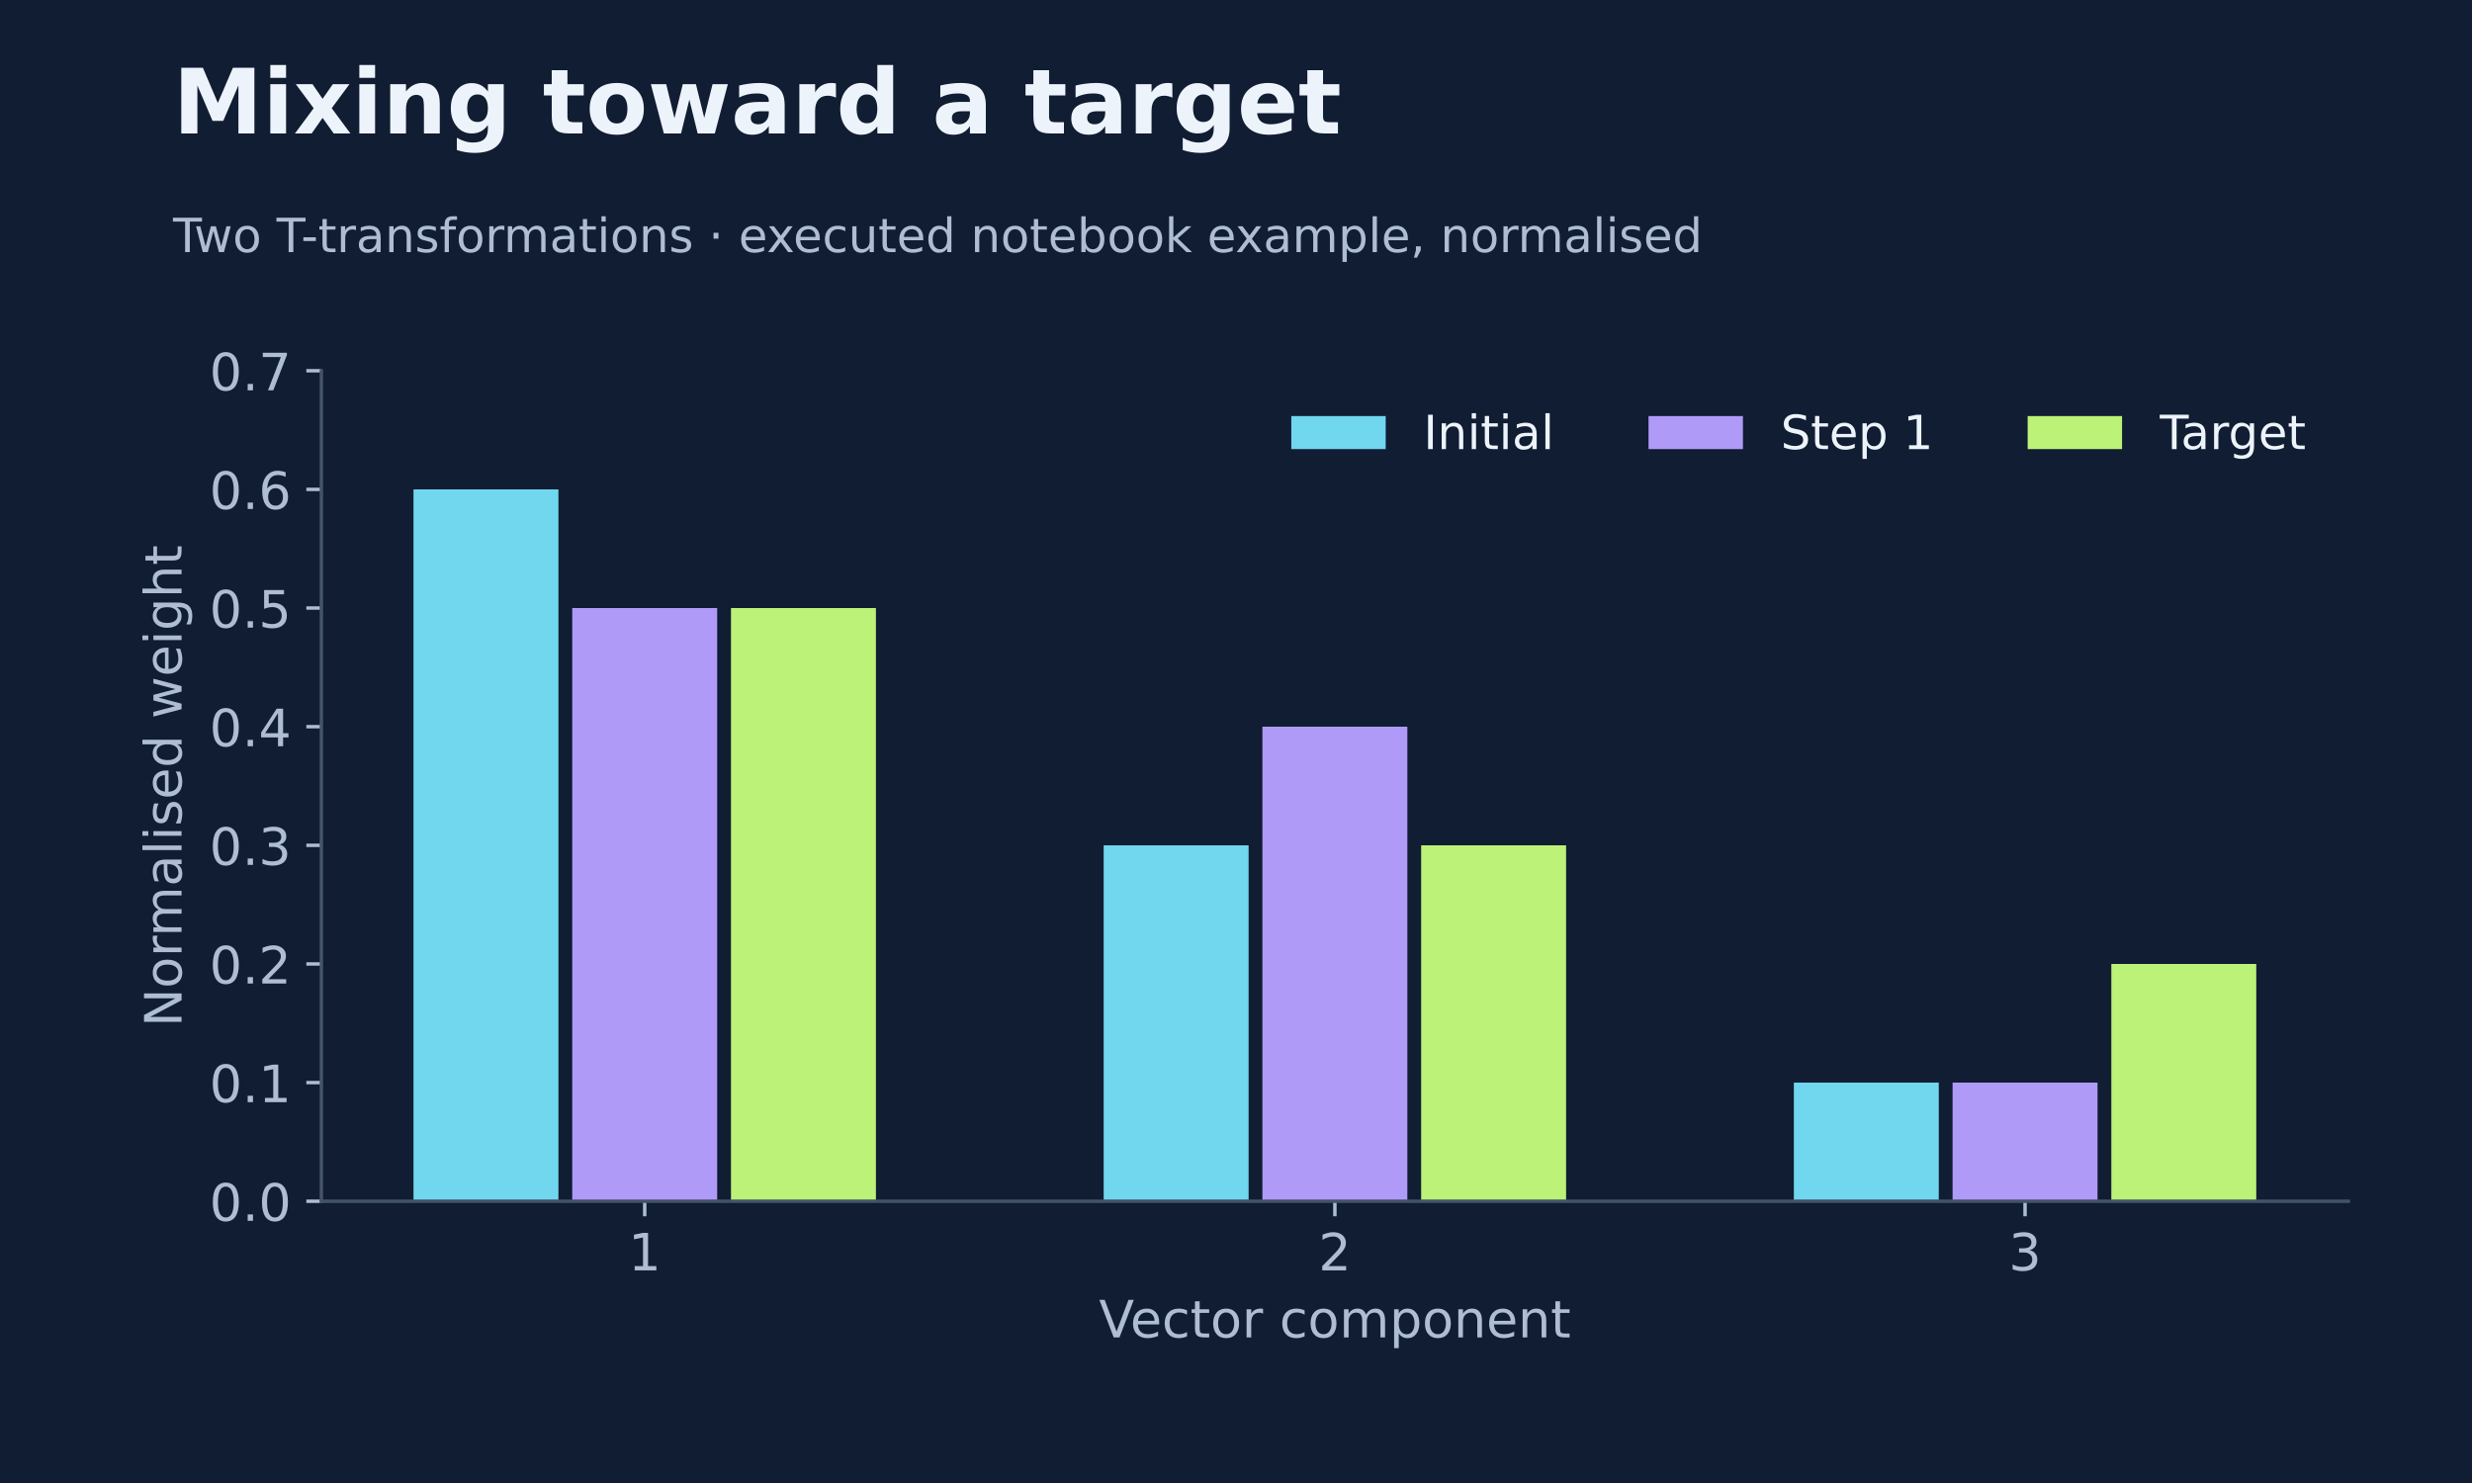
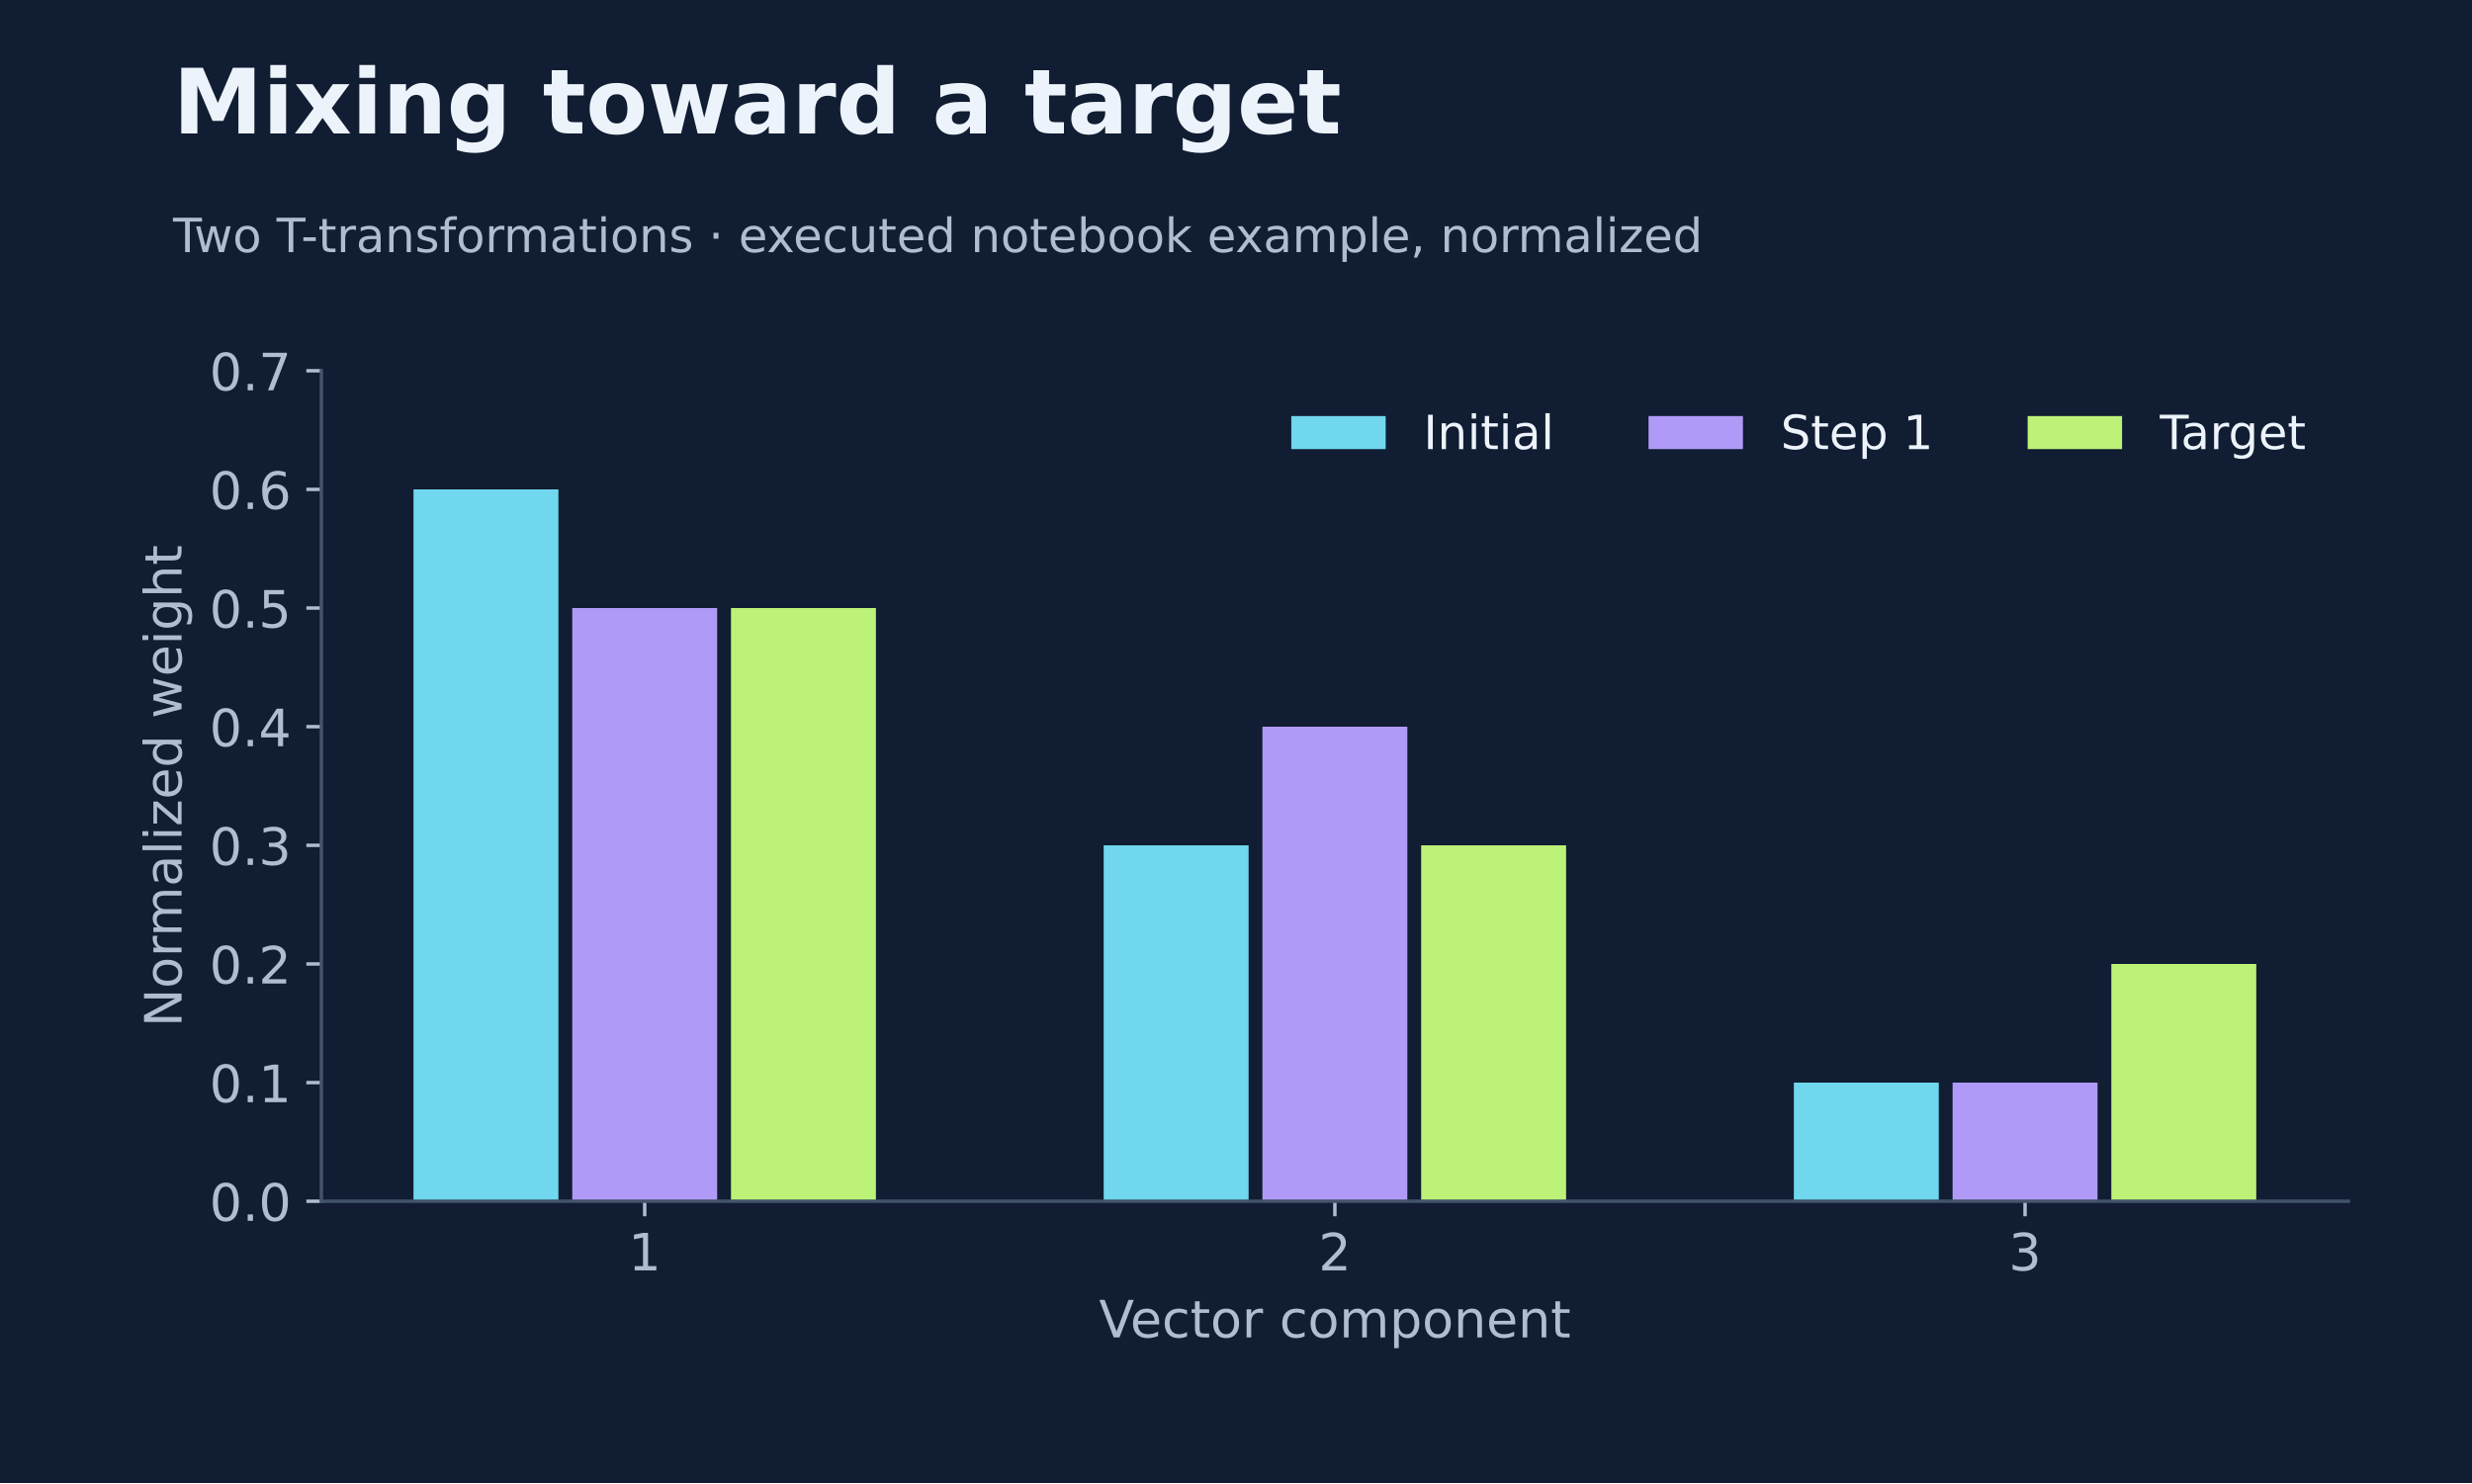
<svg xmlns="http://www.w3.org/2000/svg" xmlns:xlink="http://www.w3.org/1999/xlink" width="576pt" height="345.6pt" viewBox="0 0 576 345.6" version="1.1">
  <defs>
    <style type="text/css">*{stroke-linejoin: round; stroke-linecap: butt}</style>
  </defs>
  <g id="figure_1">
    <g id="patch_1">
      <path d="M 0 345.6  L 576 345.6  L 576 0  L 0 0  z " style="fill: #101d32" />
    </g>
    <g id="axes_1">
      <g id="patch_2">
        <path d="M 74.88 279.936  L 547.2 279.936  L 547.2 86.4  L 74.88 86.4  z " style="fill: #101d32" />
      </g>
      <g id="patch_3">
        <path d="M 96.349 279.936  L 130.121 279.936  L 130.121 114.048  L 96.349 114.048  z " clip-path="url(#p561cd37cf7)" style="fill: #70d7ee" />
      </g>
      <g id="patch_4">
        <path d="M 257.166 279.936  L 290.938 279.936  L 290.938 196.992  L 257.166 196.992  z " clip-path="url(#p561cd37cf7)" style="fill: #70d7ee" />
      </g>
      <g id="patch_5">
        <path d="M 417.983 279.936  L 451.755 279.936  L 451.755 252.288  L 417.983 252.288  z " clip-path="url(#p561cd37cf7)" style="fill: #70d7ee" />
      </g>
      <g id="patch_6">
        <path d="M 133.337 279.936  L 167.109 279.936  L 167.109 141.696  L 133.337 141.696  z " clip-path="url(#p561cd37cf7)" style="fill: #b09af8" />
      </g>
      <g id="patch_7">
        <path d="M 294.154 279.936  L 327.926 279.936  L 327.926 169.344  L 294.154 169.344  z " clip-path="url(#p561cd37cf7)" style="fill: #b09af8" />
      </g>
      <g id="patch_8">
        <path d="M 454.971 279.936  L 488.743 279.936  L 488.743 252.288  L 454.971 252.288  z " clip-path="url(#p561cd37cf7)" style="fill: #b09af8" />
      </g>
      <g id="patch_9">
        <path d="M 170.325 279.936  L 204.097 279.936  L 204.097 141.696  L 170.325 141.696  z " clip-path="url(#p561cd37cf7)" style="fill: #bcf277" />
      </g>
      <g id="patch_10">
        <path d="M 331.142 279.936  L 364.914 279.936  L 364.914 196.992  L 331.142 196.992  z " clip-path="url(#p561cd37cf7)" style="fill: #bcf277" />
      </g>
      <g id="patch_11">
        <path d="M 491.959 279.936  L 525.731 279.936  L 525.731 224.64  L 491.959 224.64  z " clip-path="url(#p561cd37cf7)" style="fill: #bcf277" />
      </g>
      <g id="matplotlib.axis_1">
        <g id="xtick_1">
          <g id="line2d_1">
            <defs>
              <path id="m935e32e765" d="M 0 0  L 0 3.5  " style="stroke: #aebdd1; stroke-width: 0.8" />
            </defs>
            <g>
              <use xlink:href="#m935e32e765" x="150.223" y="279.936" style="fill: #aebdd1; stroke: #aebdd1; stroke-width: 0.8" />
            </g>
          </g>
          <g id="text_1">
            <text style="font-size: 12px; font-family: 'DejaVu Sans'; text-anchor: middle; fill: #aebdd1" x="150.223" y="296.054" transform="rotate(-0 150.2228 296.0541)">1</text>
          </g>
        </g>
        <g id="xtick_2">
          <g id="line2d_2">
            <g>
              <use xlink:href="#m935e32e765" x="311.04" y="279.936" style="fill: #aebdd1; stroke: #aebdd1; stroke-width: 0.8" />
            </g>
          </g>
          <g id="text_2">
            <text style="font-size: 12px; font-family: 'DejaVu Sans'; text-anchor: middle; fill: #aebdd1" x="311.04" y="296.054" transform="rotate(-0 311.04 296.0541)">2</text>
          </g>
        </g>
        <g id="xtick_3">
          <g id="line2d_3">
            <g>
              <use xlink:href="#m935e32e765" x="471.857" y="279.936" style="fill: #aebdd1; stroke: #aebdd1; stroke-width: 0.8" />
            </g>
          </g>
          <g id="text_3">
            <text style="font-size: 12px; font-family: 'DejaVu Sans'; text-anchor: middle; fill: #aebdd1" x="471.857" y="296.054" transform="rotate(-0 471.8572 296.0541)">3</text>
          </g>
        </g>
        <g id="text_4">
          <text style="font-size: 12px; font-family: 'DejaVu Sans'; text-anchor: middle; fill: #aebdd1" x="311.04" y="311.668" transform="rotate(-0 311.04 311.6679)">Vector component</text>
        </g>
      </g>
      <g id="matplotlib.axis_2">
        <g id="ytick_1">
          <g id="line2d_4">
            <defs>
              <path id="meb0d833187" d="M 0 0  L -3.5 0  " style="stroke: #aebdd1; stroke-width: 0.8" />
            </defs>
            <g>
              <use xlink:href="#meb0d833187" x="74.88" y="279.936" style="fill: #aebdd1; stroke: #aebdd1; stroke-width: 0.8" />
            </g>
          </g>
          <g id="text_5">
            <text style="font-size: 12px; font-family: 'DejaVu Sans'; text-anchor: end; fill: #aebdd1" x="67.88" y="284.495" transform="rotate(-0 67.88 284.4951)">0.0</text>
          </g>
        </g>
        <g id="ytick_2">
          <g id="line2d_5">
            <g>
              <use xlink:href="#meb0d833187" x="74.88" y="252.288" style="fill: #aebdd1; stroke: #aebdd1; stroke-width: 0.8" />
            </g>
          </g>
          <g id="text_6">
            <text style="font-size: 12px; font-family: 'DejaVu Sans'; text-anchor: end; fill: #aebdd1" x="67.88" y="256.847" transform="rotate(-0 67.88 256.8471)">0.1</text>
          </g>
        </g>
        <g id="ytick_3">
          <g id="line2d_6">
            <g>
              <use xlink:href="#meb0d833187" x="74.88" y="224.64" style="fill: #aebdd1; stroke: #aebdd1; stroke-width: 0.8" />
            </g>
          </g>
          <g id="text_7">
            <text style="font-size: 12px; font-family: 'DejaVu Sans'; text-anchor: end; fill: #aebdd1" x="67.88" y="229.199" transform="rotate(-0 67.88 229.1991)">0.2</text>
          </g>
        </g>
        <g id="ytick_4">
          <g id="line2d_7">
            <g>
              <use xlink:href="#meb0d833187" x="74.88" y="196.992" style="fill: #aebdd1; stroke: #aebdd1; stroke-width: 0.8" />
            </g>
          </g>
          <g id="text_8">
            <text style="font-size: 12px; font-family: 'DejaVu Sans'; text-anchor: end; fill: #aebdd1" x="67.88" y="201.551" transform="rotate(-0 67.88 201.5511)">0.3</text>
          </g>
        </g>
        <g id="ytick_5">
          <g id="line2d_8">
            <g>
              <use xlink:href="#meb0d833187" x="74.88" y="169.344" style="fill: #aebdd1; stroke: #aebdd1; stroke-width: 0.8" />
            </g>
          </g>
          <g id="text_9">
            <text style="font-size: 12px; font-family: 'DejaVu Sans'; text-anchor: end; fill: #aebdd1" x="67.88" y="173.903" transform="rotate(-0 67.88 173.9031)">0.4</text>
          </g>
        </g>
        <g id="ytick_6">
          <g id="line2d_9">
            <g>
              <use xlink:href="#meb0d833187" x="74.88" y="141.696" style="fill: #aebdd1; stroke: #aebdd1; stroke-width: 0.8" />
            </g>
          </g>
          <g id="text_10">
            <text style="font-size: 12px; font-family: 'DejaVu Sans'; text-anchor: end; fill: #aebdd1" x="67.88" y="146.255" transform="rotate(-0 67.88 146.2551)">0.5</text>
          </g>
        </g>
        <g id="ytick_7">
          <g id="line2d_10">
            <g>
              <use xlink:href="#meb0d833187" x="74.88" y="114.048" style="fill: #aebdd1; stroke: #aebdd1; stroke-width: 0.8" />
            </g>
          </g>
          <g id="text_11">
            <text style="font-size: 12px; font-family: 'DejaVu Sans'; text-anchor: end; fill: #aebdd1" x="67.88" y="118.607" transform="rotate(-0 67.88 118.6071)">0.6</text>
          </g>
        </g>
        <g id="ytick_8">
          <g id="line2d_11">
            <g>
              <use xlink:href="#meb0d833187" x="74.88" y="86.4" style="fill: #aebdd1; stroke: #aebdd1; stroke-width: 0.8" />
            </g>
          </g>
          <g id="text_12">
            <text style="font-size: 12px; font-family: 'DejaVu Sans'; text-anchor: end; fill: #aebdd1" x="67.88" y="90.959" transform="rotate(-0 67.88 90.95906)">0.7</text>
          </g>
        </g>
        <g id="text_13">
-           <text style="font-size: 12px; font-family: 'DejaVu Sans'; text-anchor: middle; fill: #aebdd1" x="42.301" y="183.168" transform="rotate(-90 42.30062 183.168)">Normalised weight</text>
+           <text style="font-size: 12px; font-family: 'DejaVu Sans'; text-anchor: middle; fill: #aebdd1" x="42.301" y="183.168" transform="rotate(-90 42.30062 183.168)">Normalized weight</text>
        </g>
      </g>
      <g id="patch_12">
        <path d="M 74.88 279.936  L 74.88 86.4  " style="fill: none; stroke: #43536a; stroke-width: 0.8; stroke-linejoin: miter; stroke-linecap: square" />
      </g>
      <g id="patch_13">
        <path d="M 74.88 279.936  L 547.2 279.936  " style="fill: none; stroke: #43536a; stroke-width: 0.8; stroke-linejoin: miter; stroke-linecap: square" />
      </g>
      <g id="legend_1">
        <g id="patch_14">
          <path d="M 300.882 104.658  L 322.882 104.658  L 322.882 96.958  L 300.882 96.958  z " style="fill: #70d7ee" />
        </g>
        <g id="text_14">
          <text style="font-size: 11px; font-family: 'DejaVu Sans'; text-anchor: start; fill: #edf3fa" x="331.683" y="104.658" transform="rotate(-0 331.6825 104.6583)">Initial</text>
        </g>
        <g id="patch_15">
          <path d="M 384.12 104.658  L 406.12 104.658  L 406.12 96.958  L 384.12 96.958  z " style="fill: #b09af8" />
        </g>
        <g id="text_15">
          <text style="font-size: 11px; font-family: 'DejaVu Sans'; text-anchor: start; fill: #edf3fa" x="414.92" y="104.658" transform="rotate(-0 414.9198 104.6583)">Step 1</text>
        </g>
        <g id="patch_16">
          <path d="M 472.462 104.658  L 494.462 104.658  L 494.462 96.958  L 472.462 96.958  z " style="fill: #bcf277" />
        </g>
        <g id="text_16">
          <text style="font-size: 11px; font-family: 'DejaVu Sans'; text-anchor: start; fill: #edf3fa" x="503.262" y="104.658" transform="rotate(-0 503.2619 104.6583)">Target</text>
        </g>
      </g>
    </g>
    <g id="text_17">
      <text style="font-weight: 700; font-size: 21px; font-family: 'DejaVu Sans'; text-anchor: start; fill: #edf3fa" x="40.32" y="31.104" transform="rotate(-0 40.32 31.104)">Mixing toward a target</text>
    </g>
    <g id="text_18">
-       <text style="font-size: 11px; font-family: 'DejaVu Sans'; text-anchor: start; fill: #aebdd1" x="40.32" y="58.752" transform="rotate(-0 40.32 58.752)">Two T-transformations · executed notebook example, normalised</text>
+       <text style="font-size: 11px; font-family: 'DejaVu Sans'; text-anchor: start; fill: #aebdd1" x="40.32" y="58.752" transform="rotate(-0 40.32 58.752)">Two T-transformations · executed notebook example, normalized</text>
    </g>
  </g>
  <defs>
    <clipPath id="p561cd37cf7">
      <rect x="74.88" y="86.4" width="472.32" height="193.536" />
    </clipPath>
  </defs>
</svg>
